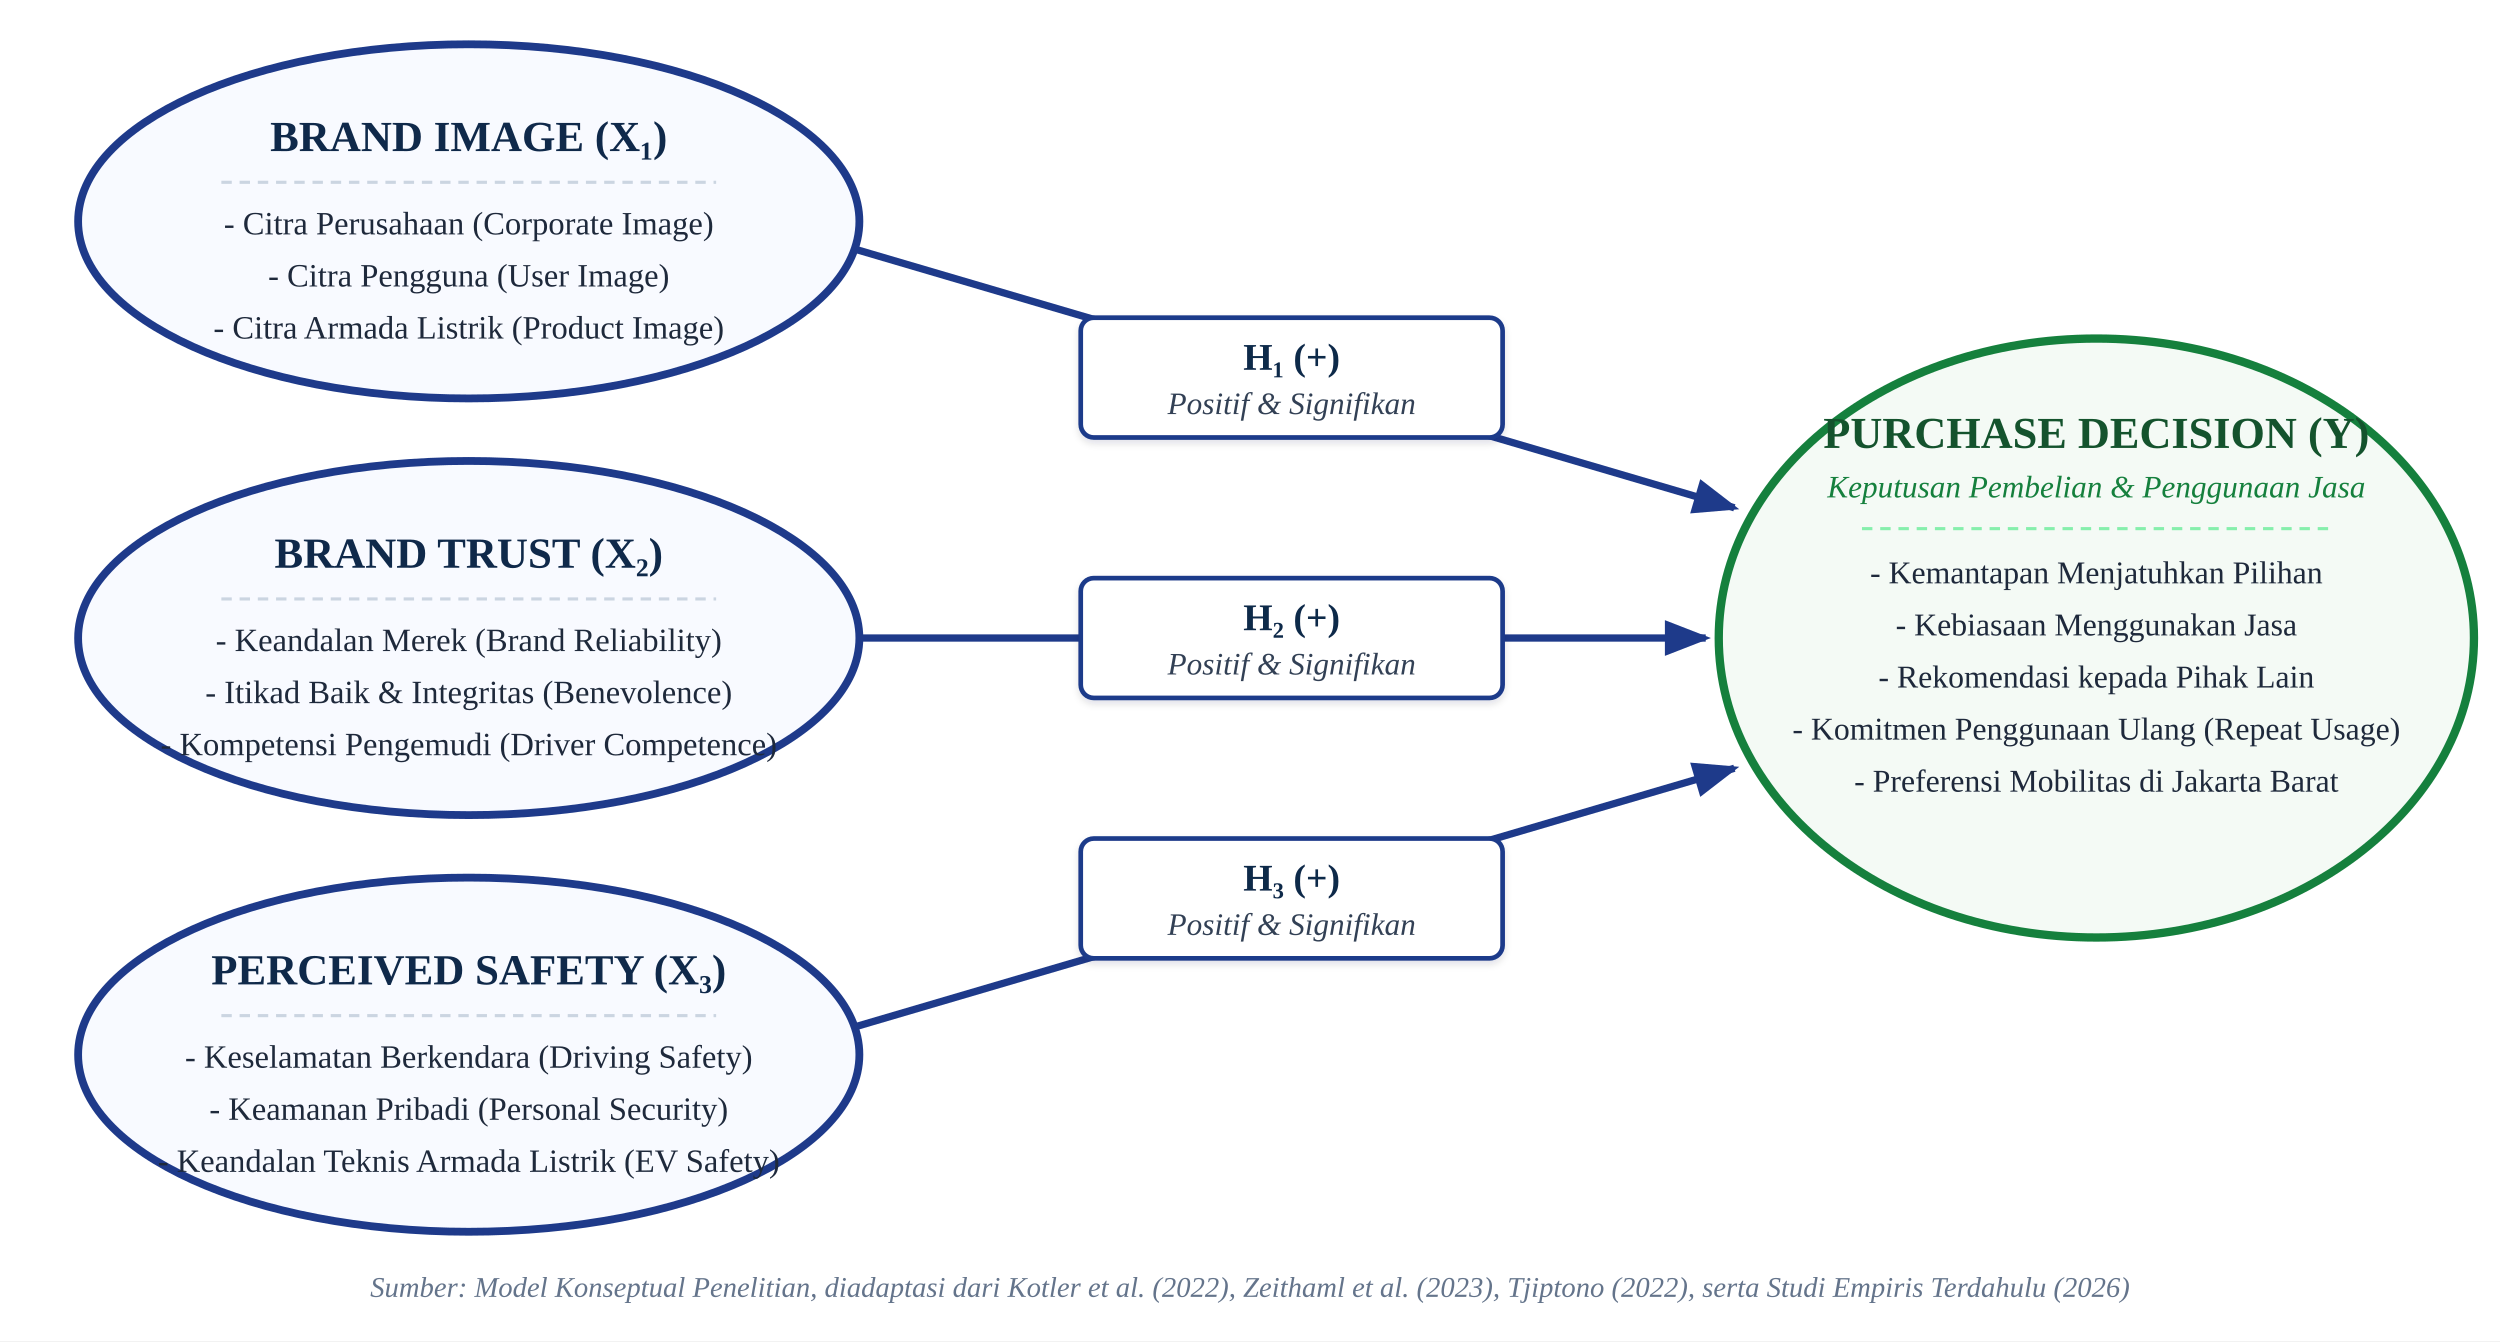
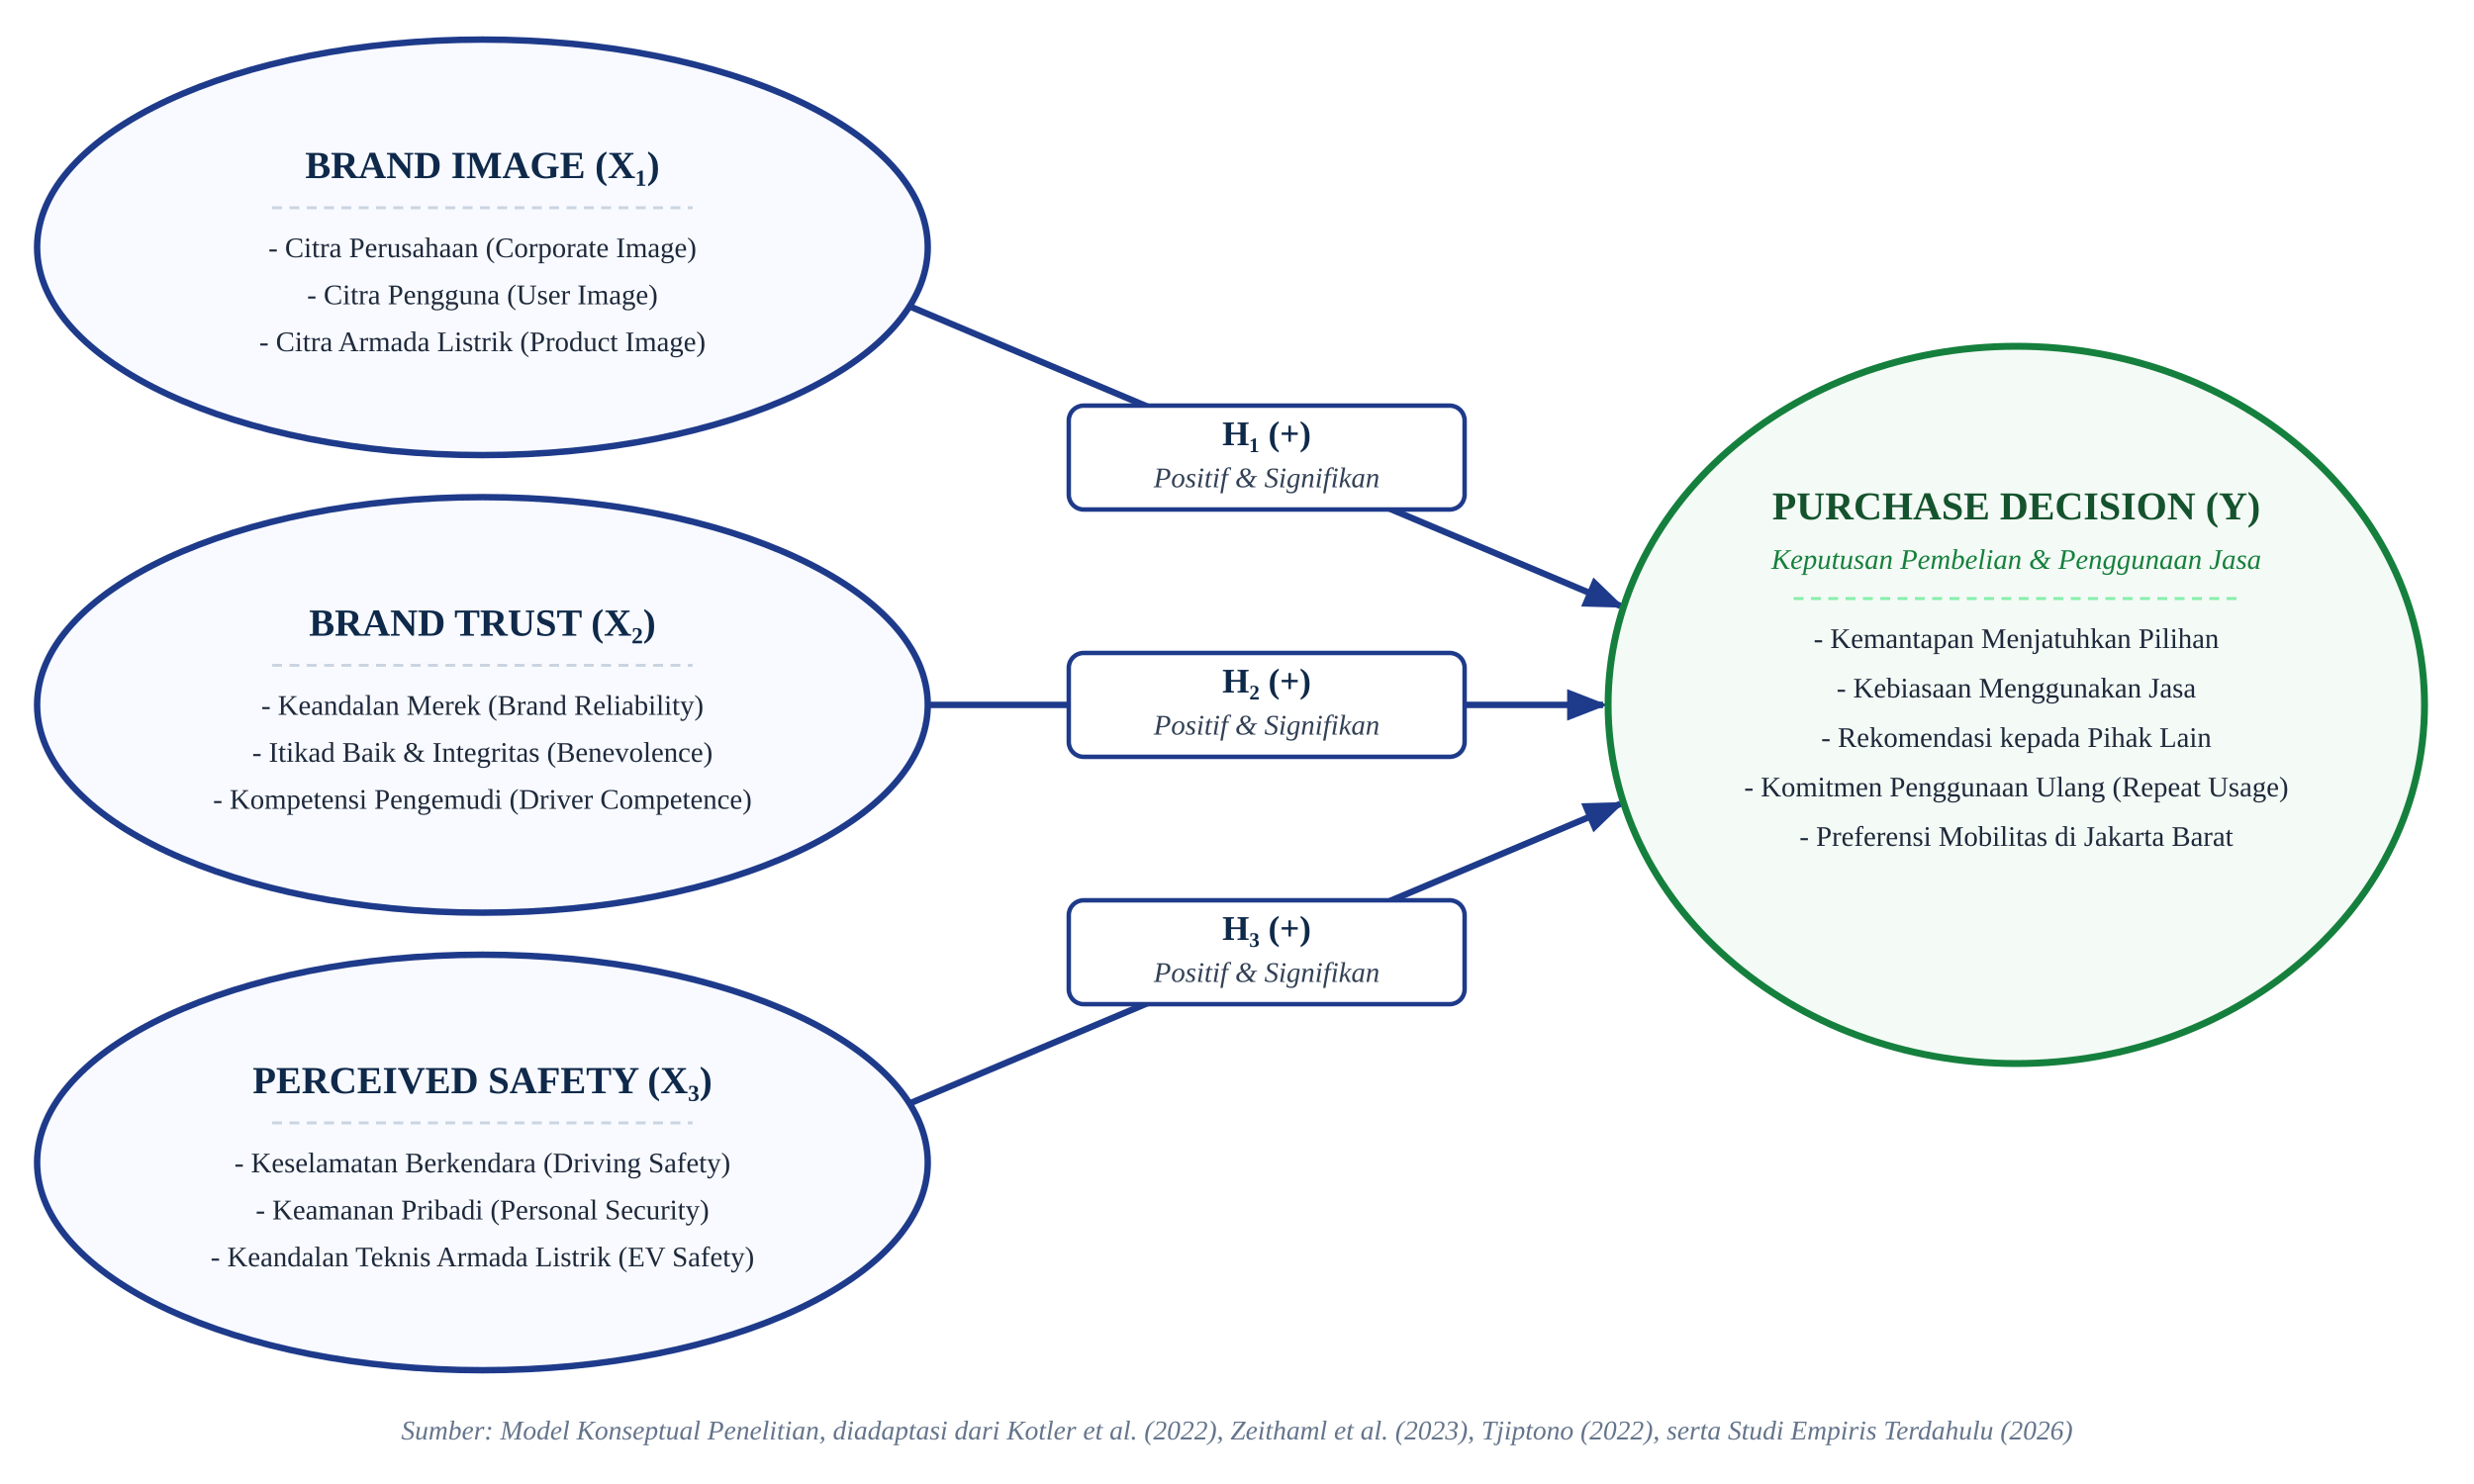
- <svg xmlns="http://www.w3.org/2000/svg" viewBox="0 0 960 515" width="100%" height="100%">
+ <svg xmlns="http://www.w3.org/2000/svg" viewBox="0 0 1000 600" width="100%" height="100%">
  <defs>
    <marker id="arrow" viewBox="0 0 10 10" refX="8" refY="5" markerWidth="7" markerHeight="7" orient="auto-start-reverse">
      <path d="M 0 1.5 L 9 5 L 0 8.5 z" fill="#1e3a8a" />
    </marker>
-     <filter id="badgeShadow" x="-10%" y="-10%" width="120%" height="130%">
-       <feDropShadow dx="0" dy="1.5" stdDeviation="1.5" flood-color="#0f172a" flood-opacity="0.12" />
-     </filter>
  </defs>
-   <rect width="960" height="515" fill="#ffffff" />
-   <path d="M 326 95 L 666 195" stroke="#1e3a8a" stroke-width="2.8" fill="none" marker-end="url(#arrow)" />
-   <path d="M 330 245 L 655 245" stroke="#1e3a8a" stroke-width="2.8" fill="none" marker-end="url(#arrow)" />
-   <path d="M 326 395 L 666 295" stroke="#1e3a8a" stroke-width="2.8" fill="none" marker-end="url(#arrow)" />
-   <g transform="translate(415, 122)" filter="url(#badgeShadow)">
-     <rect width="162" height="46" rx="5" ry="5" fill="#ffffff" stroke="#1e3a8a" stroke-width="1.8" />
-     <text x="81" y="20" font-family="'Times New Roman', serif" font-size="14.5" font-weight="bold" fill="#0f294a" text-anchor="middle">H₁ (+)</text>
-     <text x="81" y="37" font-family="'Times New Roman', serif" font-size="12" font-style="italic" fill="#334155" text-anchor="middle">Positif &amp; Signifikan</text>
+   <rect width="1000" height="600" fill="#ffffff" />
+   <path d="M 368 124 L 655 245" stroke="#1e3a8a" stroke-width="2.6" fill="none" marker-end="url(#arrow)" />
+   <path d="M 375 285 L 648 285" stroke="#1e3a8a" stroke-width="2.6" fill="none" marker-end="url(#arrow)" />
+   <path d="M 368 446 L 655 325" stroke="#1e3a8a" stroke-width="2.6" fill="none" marker-end="url(#arrow)" />
+   <g id="badge-h1">
+     <rect x="432" y="164" width="160" height="42" rx="6" ry="6" fill="#ffffff" stroke="#1e3a8a" stroke-width="1.8" />
+     <text x="512" y="180" font-family="'Times New Roman', serif" font-size="14" font-weight="bold" fill="#0f294a" text-anchor="middle">H₁ (+)</text>
+     <text x="512" y="197" font-family="'Times New Roman', serif" font-size="11.5" font-style="italic" fill="#334155" text-anchor="middle">Positif &amp; Signifikan</text>
  </g>
-   <g transform="translate(415, 222)" filter="url(#badgeShadow)">
-     <rect width="162" height="46" rx="5" ry="5" fill="#ffffff" stroke="#1e3a8a" stroke-width="1.8" />
-     <text x="81" y="20" font-family="'Times New Roman', serif" font-size="14.5" font-weight="bold" fill="#0f294a" text-anchor="middle">H₂ (+)</text>
-     <text x="81" y="37" font-family="'Times New Roman', serif" font-size="12" font-style="italic" fill="#334155" text-anchor="middle">Positif &amp; Signifikan</text>
+   <g id="badge-h2">
+     <rect x="432" y="264" width="160" height="42" rx="6" ry="6" fill="#ffffff" stroke="#1e3a8a" stroke-width="1.8" />
+     <text x="512" y="280" font-family="'Times New Roman', serif" font-size="14" font-weight="bold" fill="#0f294a" text-anchor="middle">H₂ (+)</text>
+     <text x="512" y="297" font-family="'Times New Roman', serif" font-size="11.5" font-style="italic" fill="#334155" text-anchor="middle">Positif &amp; Signifikan</text>
  </g>
-   <g transform="translate(415, 322)" filter="url(#badgeShadow)">
-     <rect width="162" height="46" rx="5" ry="5" fill="#ffffff" stroke="#1e3a8a" stroke-width="1.8" />
-     <text x="81" y="20" font-family="'Times New Roman', serif" font-size="14.5" font-weight="bold" fill="#0f294a" text-anchor="middle">H₃ (+)</text>
-     <text x="81" y="37" font-family="'Times New Roman', serif" font-size="12" font-style="italic" fill="#334155" text-anchor="middle">Positif &amp; Signifikan</text>
+   <g id="badge-h3">
+     <rect x="432" y="364" width="160" height="42" rx="6" ry="6" fill="#ffffff" stroke="#1e3a8a" stroke-width="1.8" />
+     <text x="512" y="380" font-family="'Times New Roman', serif" font-size="14" font-weight="bold" fill="#0f294a" text-anchor="middle">H₃ (+)</text>
+     <text x="512" y="397" font-family="'Times New Roman', serif" font-size="11.5" font-style="italic" fill="#334155" text-anchor="middle">Positif &amp; Signifikan</text>
  </g>
  <g id="oval-x1">
-     <ellipse cx="180" cy="85" rx="150" ry="68" fill="#f8faff" stroke="#1e3a8a" stroke-width="3" />
-     <text x="180" y="58" font-family="'Times New Roman', serif" font-size="16.5" font-weight="bold" fill="#0f294a" text-anchor="middle">BRAND IMAGE (X₁)</text>
-     <line x1="85" y1="70" x2="275" y2="70" stroke="#cbd5e1" stroke-width="1.2" stroke-dasharray="4,3" />
-     <text x="180" y="90" font-family="'Times New Roman', serif" font-size="12.5" fill="#1e293b" text-anchor="middle">- Citra Perusahaan (Corporate Image)</text>
-     <text x="180" y="110" font-family="'Times New Roman', serif" font-size="12.5" fill="#1e293b" text-anchor="middle">- Citra Pengguna (User Image)</text>
-     <text x="180" y="130" font-family="'Times New Roman', serif" font-size="12.5" fill="#1e293b" text-anchor="middle">- Citra Armada Listrik (Product Image)</text>
+     <ellipse cx="195" cy="100" rx="180" ry="84" fill="#f8faff" stroke="#1e3a8a" stroke-width="2.6" />
+     <text x="195" y="72" font-family="'Times New Roman', serif" font-size="15.5" font-weight="bold" fill="#0f294a" text-anchor="middle">BRAND IMAGE (X₁)</text>
+     <line x1="110" y1="84" x2="280" y2="84" stroke="#cbd5e1" stroke-width="1.2" stroke-dasharray="4,3" />
+     <text x="195" y="104" font-family="'Times New Roman', serif" font-size="11.5" fill="#1e293b" text-anchor="middle">- Citra Perusahaan (Corporate Image)</text>
+     <text x="195" y="123" font-family="'Times New Roman', serif" font-size="11.5" fill="#1e293b" text-anchor="middle">- Citra Pengguna (User Image)</text>
+     <text x="195" y="142" font-family="'Times New Roman', serif" font-size="11.5" fill="#1e293b" text-anchor="middle">- Citra Armada Listrik (Product Image)</text>
  </g>
  <g id="oval-x2">
-     <ellipse cx="180" cy="245" rx="150" ry="68" fill="#f8faff" stroke="#1e3a8a" stroke-width="3" />
-     <text x="180" y="218" font-family="'Times New Roman', serif" font-size="16.5" font-weight="bold" fill="#0f294a" text-anchor="middle">BRAND TRUST (X₂)</text>
-     <line x1="85" y1="230" x2="275" y2="230" stroke="#cbd5e1" stroke-width="1.2" stroke-dasharray="4,3" />
-     <text x="180" y="250" font-family="'Times New Roman', serif" font-size="12.5" fill="#1e293b" text-anchor="middle">- Keandalan Merek (Brand Reliability)</text>
-     <text x="180" y="270" font-family="'Times New Roman', serif" font-size="12.5" fill="#1e293b" text-anchor="middle">- Itikad Baik &amp; Integritas (Benevolence)</text>
-     <text x="180" y="290" font-family="'Times New Roman', serif" font-size="12.5" fill="#1e293b" text-anchor="middle">- Kompetensi Pengemudi (Driver Competence)</text>
+     <ellipse cx="195" cy="285" rx="180" ry="84" fill="#f8faff" stroke="#1e3a8a" stroke-width="2.6" />
+     <text x="195" y="257" font-family="'Times New Roman', serif" font-size="15.5" font-weight="bold" fill="#0f294a" text-anchor="middle">BRAND TRUST (X₂)</text>
+     <line x1="110" y1="269" x2="280" y2="269" stroke="#cbd5e1" stroke-width="1.2" stroke-dasharray="4,3" />
+     <text x="195" y="289" font-family="'Times New Roman', serif" font-size="11.5" fill="#1e293b" text-anchor="middle">- Keandalan Merek (Brand Reliability)</text>
+     <text x="195" y="308" font-family="'Times New Roman', serif" font-size="11.5" fill="#1e293b" text-anchor="middle">- Itikad Baik &amp; Integritas (Benevolence)</text>
+     <text x="195" y="327" font-family="'Times New Roman', serif" font-size="11.5" fill="#1e293b" text-anchor="middle">- Kompetensi Pengemudi (Driver Competence)</text>
  </g>
  <g id="oval-x3">
-     <ellipse cx="180" cy="405" rx="150" ry="68" fill="#f8faff" stroke="#1e3a8a" stroke-width="3" />
-     <text x="180" y="378" font-family="'Times New Roman', serif" font-size="16.5" font-weight="bold" fill="#0f294a" text-anchor="middle">PERCEIVED SAFETY (X₃)</text>
-     <line x1="85" y1="390" x2="275" y2="390" stroke="#cbd5e1" stroke-width="1.2" stroke-dasharray="4,3" />
-     <text x="180" y="410" font-family="'Times New Roman', serif" font-size="12.5" fill="#1e293b" text-anchor="middle">- Keselamatan Berkendara (Driving Safety)</text>
-     <text x="180" y="430" font-family="'Times New Roman', serif" font-size="12.5" fill="#1e293b" text-anchor="middle">- Keamanan Pribadi (Personal Security)</text>
-     <text x="180" y="450" font-family="'Times New Roman', serif" font-size="12.5" fill="#1e293b" text-anchor="middle">- Keandalan Teknis Armada Listrik (EV Safety)</text>
+     <ellipse cx="195" cy="470" rx="180" ry="84" fill="#f8faff" stroke="#1e3a8a" stroke-width="2.6" />
+     <text x="195" y="442" font-family="'Times New Roman', serif" font-size="15.5" font-weight="bold" fill="#0f294a" text-anchor="middle">PERCEIVED SAFETY (X₃)</text>
+     <line x1="110" y1="454" x2="280" y2="454" stroke="#cbd5e1" stroke-width="1.2" stroke-dasharray="4,3" />
+     <text x="195" y="474" font-family="'Times New Roman', serif" font-size="11.5" fill="#1e293b" text-anchor="middle">- Keselamatan Berkendara (Driving Safety)</text>
+     <text x="195" y="493" font-family="'Times New Roman', serif" font-size="11.5" fill="#1e293b" text-anchor="middle">- Keamanan Pribadi (Personal Security)</text>
+     <text x="195" y="512" font-family="'Times New Roman', serif" font-size="11.5" fill="#1e293b" text-anchor="middle">- Keandalan Teknis Armada Listrik (EV Safety)</text>
  </g>
  <g id="oval-y">
-     <ellipse cx="805" cy="245" rx="145" ry="115" fill="#f4faf5" stroke="#15803d" stroke-width="3.2" />
-     <text x="805" y="172" font-family="'Times New Roman', serif" font-size="17" font-weight="bold" fill="#14532d" text-anchor="middle">PURCHASE DECISION (Y)</text>
-     <text x="805" y="191" font-family="'Times New Roman', serif" font-size="12" font-style="italic" fill="#15803d" text-anchor="middle">Keputusan Pembelian &amp; Penggunaan Jasa</text>
-     <line x1="715" y1="203" x2="895" y2="203" stroke="#86efac" stroke-width="1.2" stroke-dasharray="4,3" />
-     <text x="805" y="224" font-family="'Times New Roman', serif" font-size="12.2" fill="#1e293b" text-anchor="middle">- Kemantapan Menjatuhkan Pilihan</text>
-     <text x="805" y="244" font-family="'Times New Roman', serif" font-size="12.2" fill="#1e293b" text-anchor="middle">- Kebiasaan Menggunakan Jasa</text>
-     <text x="805" y="264" font-family="'Times New Roman', serif" font-size="12.2" fill="#1e293b" text-anchor="middle">- Rekomendasi kepada Pihak Lain</text>
-     <text x="805" y="284" font-family="'Times New Roman', serif" font-size="12.2" fill="#1e293b" text-anchor="middle">- Komitmen Penggunaan Ulang (Repeat Usage)</text>
-     <text x="805" y="304" font-family="'Times New Roman', serif" font-size="12.2" fill="#1e293b" text-anchor="middle">- Preferensi Mobilitas di Jakarta Barat</text>
+     <ellipse cx="815" cy="285" rx="165" ry="145" fill="#f4faf5" stroke="#15803d" stroke-width="2.8" />
+     <text x="815" y="210" font-family="'Times New Roman', serif" font-size="16" font-weight="bold" fill="#14532d" text-anchor="middle">PURCHASE DECISION (Y)</text>
+     <text x="815" y="230" font-family="'Times New Roman', serif" font-size="11.5" font-style="italic" fill="#15803d" text-anchor="middle">Keputusan Pembelian &amp; Penggunaan Jasa</text>
+     <line x1="725" y1="242" x2="905" y2="242" stroke="#86efac" stroke-width="1.2" stroke-dasharray="4,3" />
+     <text x="815" y="262" font-family="'Times New Roman', serif" font-size="11.5" fill="#1e293b" text-anchor="middle">- Kemantapan Menjatuhkan Pilihan</text>
+     <text x="815" y="282" font-family="'Times New Roman', serif" font-size="11.5" fill="#1e293b" text-anchor="middle">- Kebiasaan Menggunakan Jasa</text>
+     <text x="815" y="302" font-family="'Times New Roman', serif" font-size="11.5" fill="#1e293b" text-anchor="middle">- Rekomendasi kepada Pihak Lain</text>
+     <text x="815" y="322" font-family="'Times New Roman', serif" font-size="11.5" fill="#1e293b" text-anchor="middle">- Komitmen Penggunaan Ulang (Repeat Usage)</text>
+     <text x="815" y="342" font-family="'Times New Roman', serif" font-size="11.5" fill="#1e293b" text-anchor="middle">- Preferensi Mobilitas di Jakarta Barat</text>
  </g>
-   <text x="480" y="498" font-family="'Times New Roman', serif" font-size="11" font-style="italic" fill="#64748b" text-anchor="middle">
+   <text x="500" y="582" font-family="'Times New Roman', serif" font-size="11" font-style="italic" fill="#64748b" text-anchor="middle">
        Sumber: Model Konseptual Penelitian, diadaptasi dari Kotler et al. (2022), Zeithaml et al. (2023), Tjiptono (2022), serta Studi Empiris Terdahulu (2026)
    </text>
</svg>
